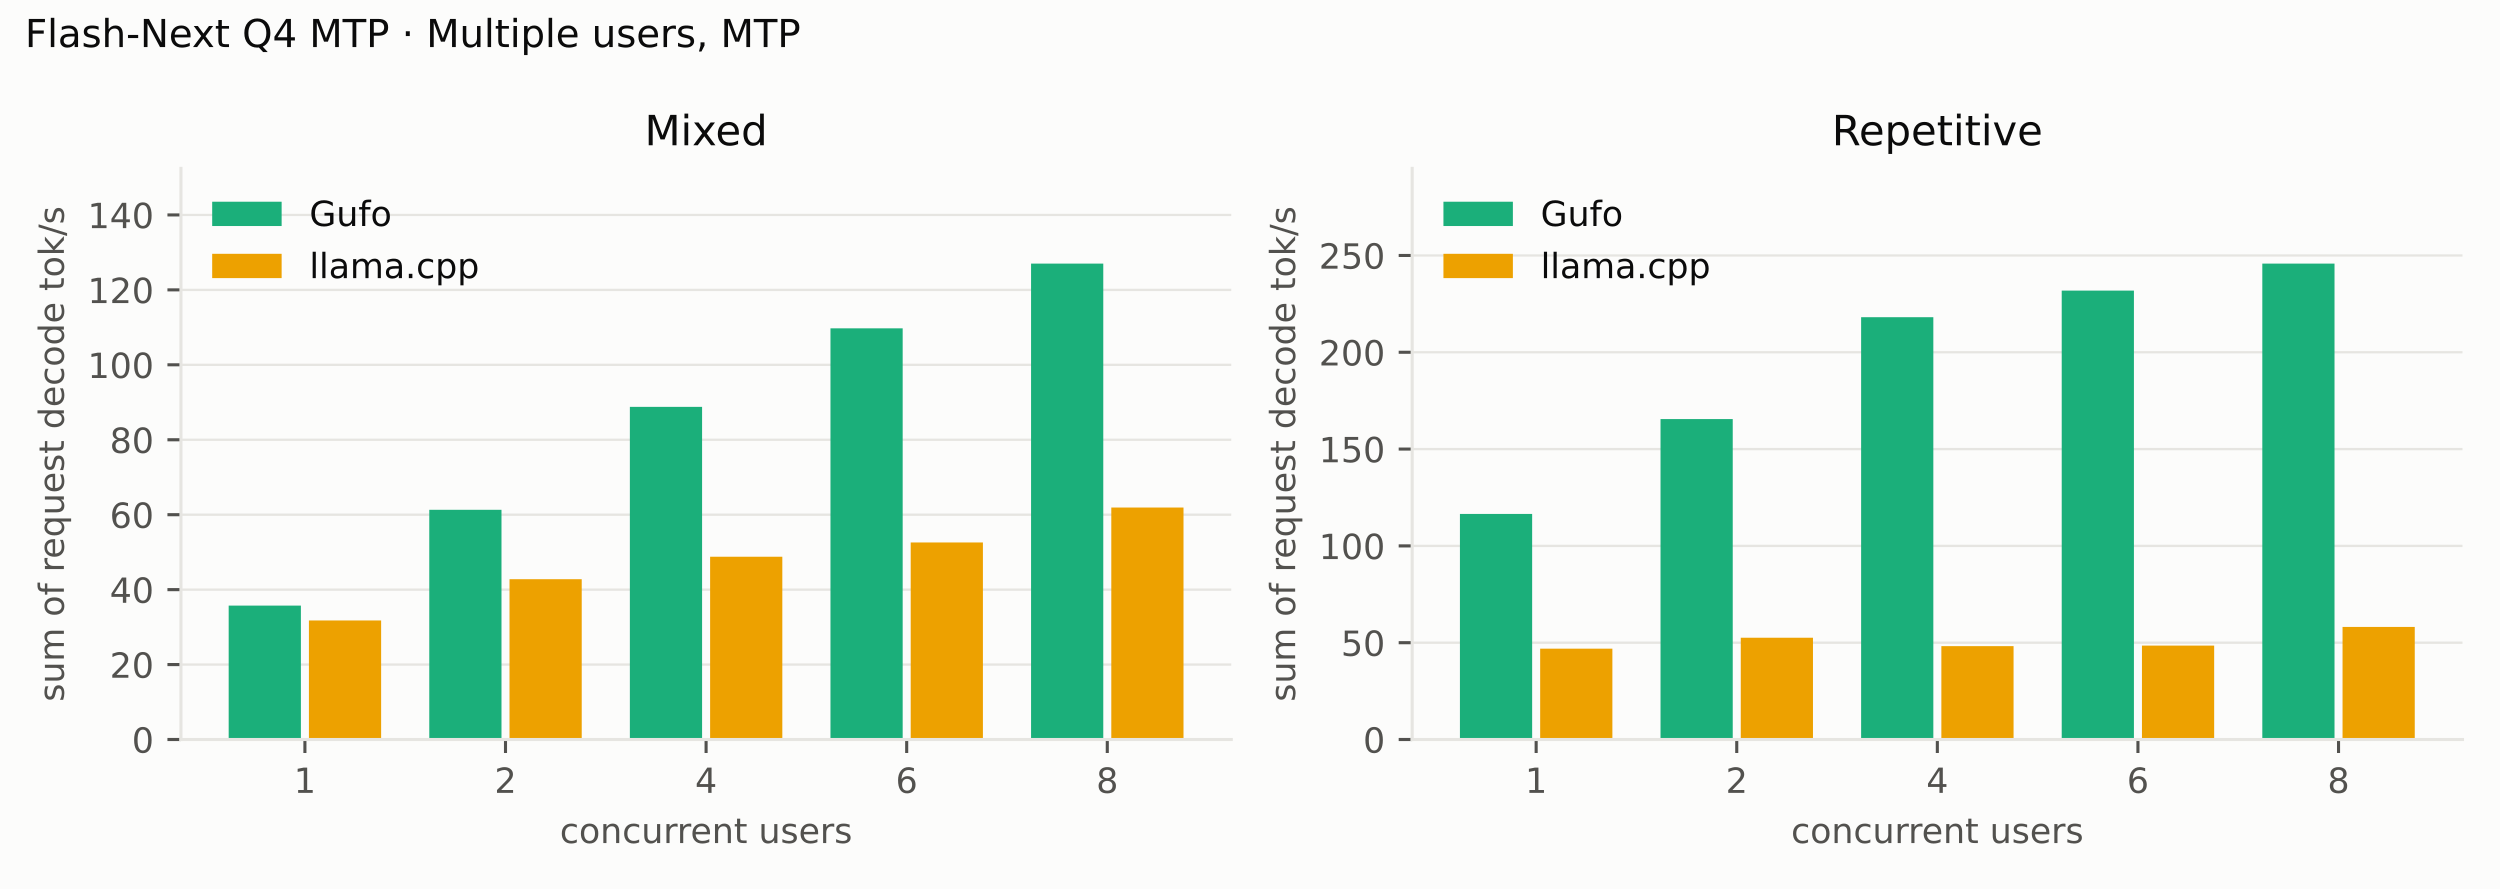
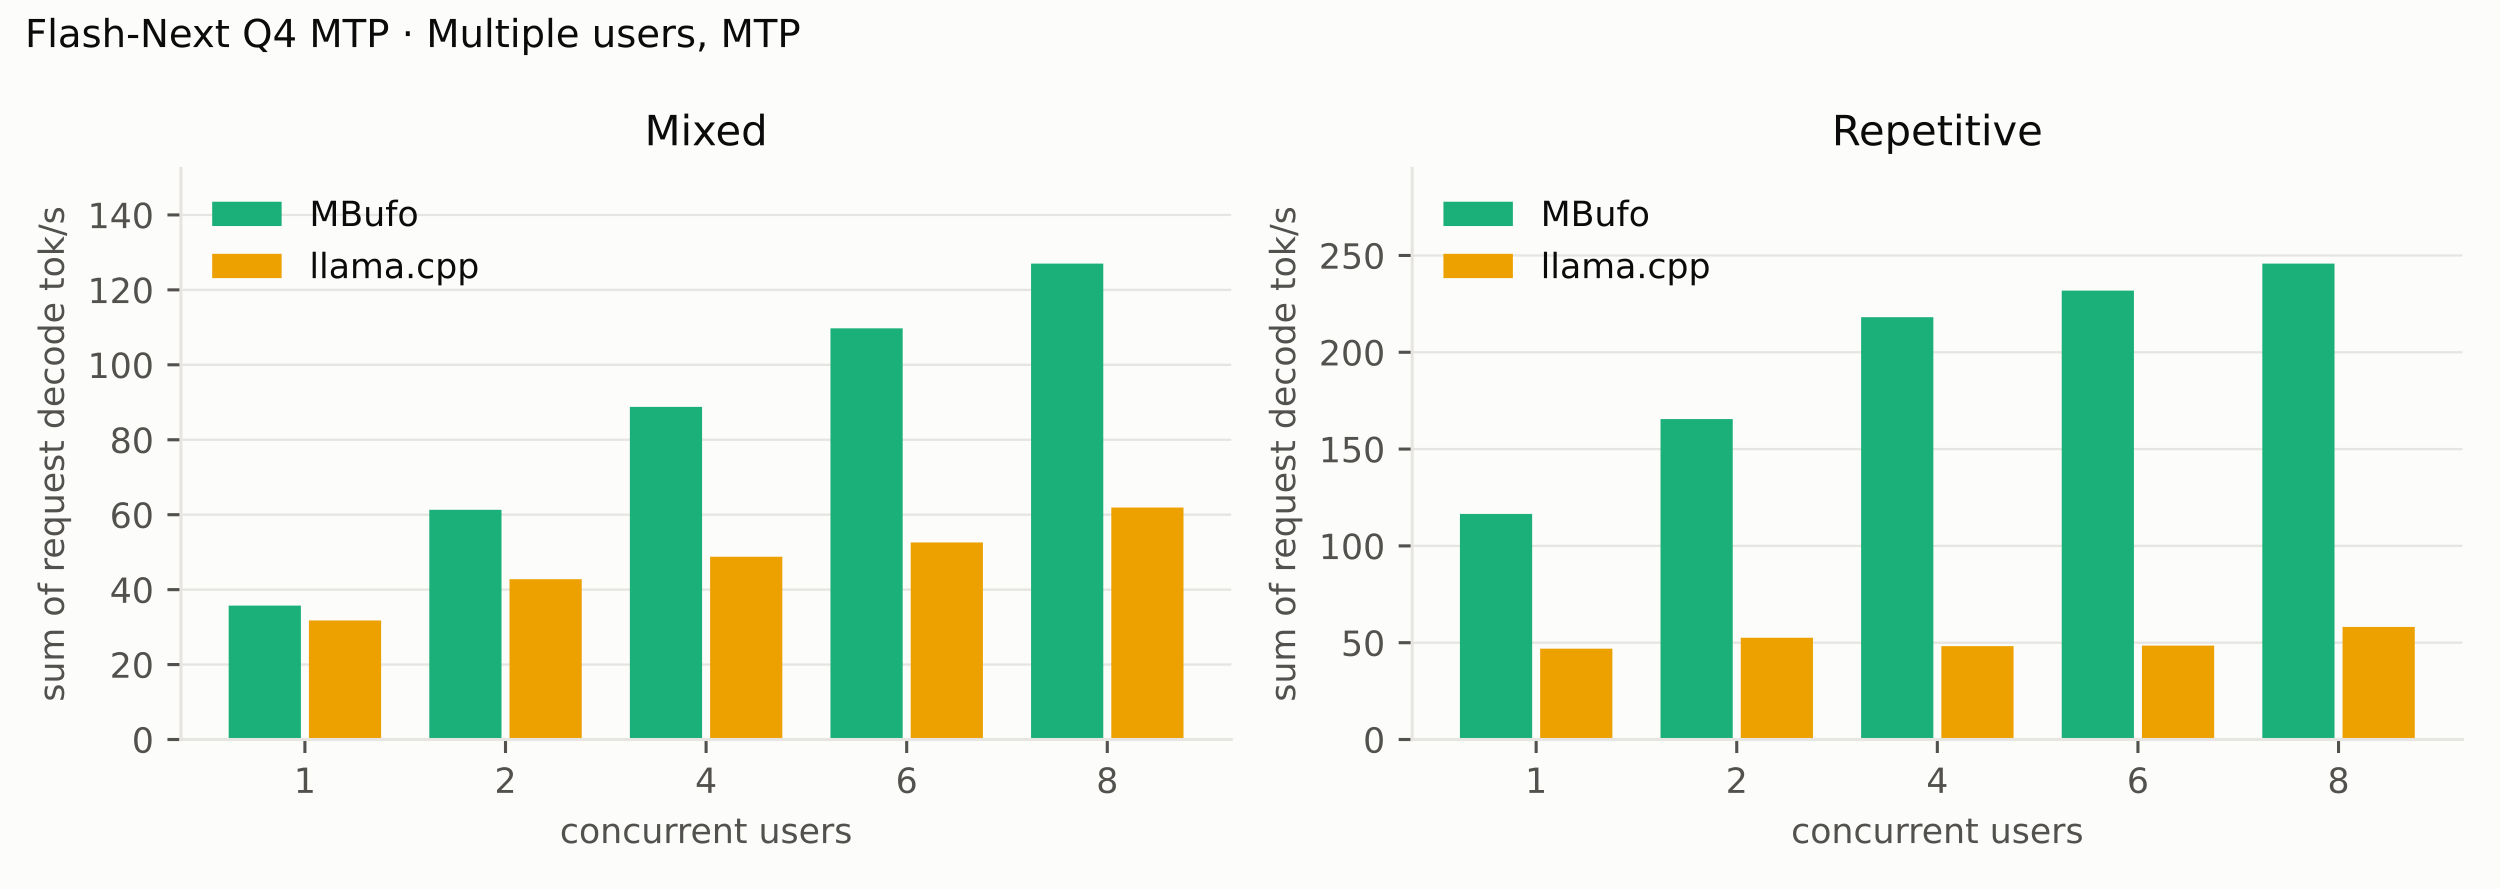
<svg xmlns="http://www.w3.org/2000/svg" xmlns:xlink="http://www.w3.org/1999/xlink" width="648pt" height="230.4pt" viewBox="0 0 648 230.4" version="1.1">
  <defs>
    <style type="text/css">*{stroke-linejoin: round; stroke-linecap: butt}</style>
  </defs>
  <g id="figure_1">
    <g id="patch_1">
      <path d="M 0 230.4 L 648 230.4 L 648 0 L 0 0 z " style="fill: #fcfcfb" />
    </g>
    <g id="axes_1">
      <g id="patch_2">
        <path d="M 46.899 191.68 L 319.14 191.68 L 319.14 43.647 L 46.899 43.647 z " style="fill: #fcfcfb" />
      </g>
      <g id="matplotlib.axis_1">
        <g id="xtick_1">
          <g id="line2d_1">
            <defs>
              <path id="m1ebf051f68" d="M 0 0 L 0 3.5 " style="stroke: #52514e; stroke-width: 0.8" />
            </defs>
            <g>
              <use xlink:href="#m1ebf051f68" x="79.032" y="191.68" style="fill: #52514e; stroke: #52514e; stroke-width: 0.8" />
            </g>
          </g>
          <g id="text_1">
            <text style="font-size: 9px; font-family: 'DejaVu Sans', 'Bitstream Vera Sans', 'Computer Modern Sans Serif', 'Lucida Grande', 'Verdana', 'Geneva', 'Lucid', 'Arial', 'Helvetica', 'Avant Garde', sans-serif; text-anchor: middle; fill: #52514e" x="79.032" y="205.518" transform="rotate(-0 79.03174 205.5179)">1</text>
          </g>
        </g>
        <g id="xtick_2">
          <g id="line2d_2">
            <g>
              <use xlink:href="#m1ebf051f68" x="131.026" y="191.68" style="fill: #52514e; stroke: #52514e; stroke-width: 0.8" />
            </g>
          </g>
          <g id="text_2">
            <text style="font-size: 9px; font-family: 'DejaVu Sans', 'Bitstream Vera Sans', 'Computer Modern Sans Serif', 'Lucida Grande', 'Verdana', 'Geneva', 'Lucid', 'Arial', 'Helvetica', 'Avant Garde', sans-serif; text-anchor: middle; fill: #52514e" x="131.026" y="205.518" transform="rotate(-0 131.0257 205.5179)">2</text>
          </g>
        </g>
        <g id="xtick_3">
          <g id="line2d_3">
            <g>
              <use xlink:href="#m1ebf051f68" x="183.02" y="191.68" style="fill: #52514e; stroke: #52514e; stroke-width: 0.8" />
            </g>
          </g>
          <g id="text_3">
            <text style="font-size: 9px; font-family: 'DejaVu Sans', 'Bitstream Vera Sans', 'Computer Modern Sans Serif', 'Lucida Grande', 'Verdana', 'Geneva', 'Lucid', 'Arial', 'Helvetica', 'Avant Garde', sans-serif; text-anchor: middle; fill: #52514e" x="183.02" y="205.518" transform="rotate(-0 183.0197 205.5179)">4</text>
          </g>
        </g>
        <g id="xtick_4">
          <g id="line2d_4">
            <g>
              <use xlink:href="#m1ebf051f68" x="235.014" y="191.68" style="fill: #52514e; stroke: #52514e; stroke-width: 0.8" />
            </g>
          </g>
          <g id="text_4">
            <text style="font-size: 9px; font-family: 'DejaVu Sans', 'Bitstream Vera Sans', 'Computer Modern Sans Serif', 'Lucida Grande', 'Verdana', 'Geneva', 'Lucid', 'Arial', 'Helvetica', 'Avant Garde', sans-serif; text-anchor: middle; fill: #52514e" x="235.014" y="205.518" transform="rotate(-0 235.0137 205.5179)">6</text>
          </g>
        </g>
        <g id="xtick_5">
          <g id="line2d_5">
            <g>
              <use xlink:href="#m1ebf051f68" x="287.008" y="191.68" style="fill: #52514e; stroke: #52514e; stroke-width: 0.8" />
            </g>
          </g>
          <g id="text_5">
            <text style="font-size: 9px; font-family: 'DejaVu Sans', 'Bitstream Vera Sans', 'Computer Modern Sans Serif', 'Lucida Grande', 'Verdana', 'Geneva', 'Lucid', 'Arial', 'Helvetica', 'Avant Garde', sans-serif; text-anchor: middle; fill: #52514e" x="287.008" y="205.518" transform="rotate(-0 287.0077 205.5179)">8</text>
          </g>
        </g>
        <g id="text_6">
          <text style="font-size: 9px; font-family: 'DejaVu Sans', 'Bitstream Vera Sans', 'Computer Modern Sans Serif', 'Lucida Grande', 'Verdana', 'Geneva', 'Lucid', 'Arial', 'Helvetica', 'Avant Garde', sans-serif; text-anchor: middle; fill: #52514e" x="183.02" y="218.518" transform="rotate(-0 183.0197 218.5179)">concurrent users</text>
        </g>
      </g>
      <g id="matplotlib.axis_2">
        <g id="ytick_1">
          <g id="line2d_6">
            <path d="M 46.899 191.68 L 319.14 191.68 " clip-path="url(#p1bdd1d52e2)" style="fill: none; stroke: #e6e5e1; stroke-width: 0.6; stroke-linecap: square" />
          </g>
          <g id="line2d_7">
            <defs>
              <path id="m680e5b1e24" d="M 0 0 L -3.5 0 " style="stroke: #52514e; stroke-width: 0.8" />
            </defs>
            <g>
              <use xlink:href="#m680e5b1e24" x="46.899" y="191.68" style="fill: #52514e; stroke: #52514e; stroke-width: 0.8" />
            </g>
          </g>
          <g id="text_7">
            <text style="font-size: 9px; font-family: 'DejaVu Sans', 'Bitstream Vera Sans', 'Computer Modern Sans Serif', 'Lucida Grande', 'Verdana', 'Geneva', 'Lucid', 'Arial', 'Helvetica', 'Avant Garde', sans-serif; text-anchor: end; fill: #52514e" x="39.899" y="195.099" transform="rotate(-0 39.89945 195.0989)">0</text>
          </g>
        </g>
        <g id="ytick_2">
          <g id="line2d_8">
            <path d="M 46.899 172.256 L 319.14 172.256 " clip-path="url(#p1bdd1d52e2)" style="fill: none; stroke: #e6e5e1; stroke-width: 0.6; stroke-linecap: square" />
          </g>
          <g id="line2d_9">
            <g>
              <use xlink:href="#m680e5b1e24" x="46.899" y="172.256" style="fill: #52514e; stroke: #52514e; stroke-width: 0.8" />
            </g>
          </g>
          <g id="text_8">
            <text style="font-size: 9px; font-family: 'DejaVu Sans', 'Bitstream Vera Sans', 'Computer Modern Sans Serif', 'Lucida Grande', 'Verdana', 'Geneva', 'Lucid', 'Arial', 'Helvetica', 'Avant Garde', sans-serif; text-anchor: end; fill: #52514e" x="39.899" y="175.675" transform="rotate(-0 39.89945 175.6751)">20</text>
          </g>
        </g>
        <g id="ytick_3">
          <g id="line2d_10">
            <path d="M 46.899 152.832 L 319.14 152.832 " clip-path="url(#p1bdd1d52e2)" style="fill: none; stroke: #e6e5e1; stroke-width: 0.6; stroke-linecap: square" />
          </g>
          <g id="line2d_11">
            <g>
              <use xlink:href="#m680e5b1e24" x="46.899" y="152.832" style="fill: #52514e; stroke: #52514e; stroke-width: 0.8" />
            </g>
          </g>
          <g id="text_9">
            <text style="font-size: 9px; font-family: 'DejaVu Sans', 'Bitstream Vera Sans', 'Computer Modern Sans Serif', 'Lucida Grande', 'Verdana', 'Geneva', 'Lucid', 'Arial', 'Helvetica', 'Avant Garde', sans-serif; text-anchor: end; fill: #52514e" x="39.899" y="156.251" transform="rotate(-0 39.89945 156.2513)">40</text>
          </g>
        </g>
        <g id="ytick_4">
          <g id="line2d_12">
            <path d="M 46.899 133.409 L 319.14 133.409 " clip-path="url(#p1bdd1d52e2)" style="fill: none; stroke: #e6e5e1; stroke-width: 0.6; stroke-linecap: square" />
          </g>
          <g id="line2d_13">
            <g>
              <use xlink:href="#m680e5b1e24" x="46.899" y="133.409" style="fill: #52514e; stroke: #52514e; stroke-width: 0.8" />
            </g>
          </g>
          <g id="text_10">
            <text style="font-size: 9px; font-family: 'DejaVu Sans', 'Bitstream Vera Sans', 'Computer Modern Sans Serif', 'Lucida Grande', 'Verdana', 'Geneva', 'Lucid', 'Arial', 'Helvetica', 'Avant Garde', sans-serif; text-anchor: end; fill: #52514e" x="39.899" y="136.827" transform="rotate(-0 39.89945 136.8274)">60</text>
          </g>
        </g>
        <g id="ytick_5">
          <g id="line2d_14">
            <path d="M 46.899 113.985 L 319.14 113.985 " clip-path="url(#p1bdd1d52e2)" style="fill: none; stroke: #e6e5e1; stroke-width: 0.6; stroke-linecap: square" />
          </g>
          <g id="line2d_15">
            <g>
              <use xlink:href="#m680e5b1e24" x="46.899" y="113.985" style="fill: #52514e; stroke: #52514e; stroke-width: 0.8" />
            </g>
          </g>
          <g id="text_11">
            <text style="font-size: 9px; font-family: 'DejaVu Sans', 'Bitstream Vera Sans', 'Computer Modern Sans Serif', 'Lucida Grande', 'Verdana', 'Geneva', 'Lucid', 'Arial', 'Helvetica', 'Avant Garde', sans-serif; text-anchor: end; fill: #52514e" x="39.899" y="117.404" transform="rotate(-0 39.89945 117.4036)">80</text>
          </g>
        </g>
        <g id="ytick_6">
          <g id="line2d_16">
            <path d="M 46.899 94.561 L 319.14 94.561 " clip-path="url(#p1bdd1d52e2)" style="fill: none; stroke: #e6e5e1; stroke-width: 0.6; stroke-linecap: square" />
          </g>
          <g id="line2d_17">
            <g>
              <use xlink:href="#m680e5b1e24" x="46.899" y="94.561" style="fill: #52514e; stroke: #52514e; stroke-width: 0.8" />
            </g>
          </g>
          <g id="text_12">
            <text style="font-size: 9px; font-family: 'DejaVu Sans', 'Bitstream Vera Sans', 'Computer Modern Sans Serif', 'Lucida Grande', 'Verdana', 'Geneva', 'Lucid', 'Arial', 'Helvetica', 'Avant Garde', sans-serif; text-anchor: end; fill: #52514e" x="39.899" y="97.98" transform="rotate(-0 39.89945 97.97979)">100</text>
          </g>
        </g>
        <g id="ytick_7">
          <g id="line2d_18">
            <path d="M 46.899 75.137 L 319.14 75.137 " clip-path="url(#p1bdd1d52e2)" style="fill: none; stroke: #e6e5e1; stroke-width: 0.6; stroke-linecap: square" />
          </g>
          <g id="line2d_19">
            <g>
              <use xlink:href="#m680e5b1e24" x="46.899" y="75.137" style="fill: #52514e; stroke: #52514e; stroke-width: 0.8" />
            </g>
          </g>
          <g id="text_13">
            <text style="font-size: 9px; font-family: 'DejaVu Sans', 'Bitstream Vera Sans', 'Computer Modern Sans Serif', 'Lucida Grande', 'Verdana', 'Geneva', 'Lucid', 'Arial', 'Helvetica', 'Avant Garde', sans-serif; text-anchor: end; fill: #52514e" x="39.899" y="78.556" transform="rotate(-0 39.89945 78.55595)">120</text>
          </g>
        </g>
        <g id="ytick_8">
          <g id="line2d_20">
            <path d="M 46.899 55.713 L 319.14 55.713 " clip-path="url(#p1bdd1d52e2)" style="fill: none; stroke: #e6e5e1; stroke-width: 0.6; stroke-linecap: square" />
          </g>
          <g id="line2d_21">
            <g>
              <use xlink:href="#m680e5b1e24" x="46.899" y="55.713" style="fill: #52514e; stroke: #52514e; stroke-width: 0.8" />
            </g>
          </g>
          <g id="text_14">
            <text style="font-size: 9px; font-family: 'DejaVu Sans', 'Bitstream Vera Sans', 'Computer Modern Sans Serif', 'Lucida Grande', 'Verdana', 'Geneva', 'Lucid', 'Arial', 'Helvetica', 'Avant Garde', sans-serif; text-anchor: end; fill: #52514e" x="39.899" y="59.132" transform="rotate(-0 39.89945 59.13212)">140</text>
          </g>
        </g>
        <g id="text_15">
          <text style="font-size: 9px; font-family: 'DejaVu Sans', 'Bitstream Vera Sans', 'Computer Modern Sans Serif', 'Lucida Grande', 'Verdana', 'Geneva', 'Lucid', 'Arial', 'Helvetica', 'Avant Garde', sans-serif; text-anchor: middle; fill: #52514e" x="16.559" y="117.664" transform="rotate(-90 16.55859 117.6635)">sum of request decode tok/s</text>
        </g>
      </g>
      <g id="patch_3">
        <path d="M 59.274 191.68 L 77.992 191.68 L 77.992 156.97 L 59.274 156.97 z " clip-path="url(#p1bdd1d52e2)" style="fill: #1baf7a" />
      </g>
      <g id="patch_4">
        <path d="M 111.268 191.68 L 129.986 191.68 L 129.986 132.146 L 111.268 132.146 z " clip-path="url(#p1bdd1d52e2)" style="fill: #1baf7a" />
      </g>
      <g id="patch_5">
        <path d="M 163.262 191.68 L 181.98 191.68 L 181.98 105.467 L 163.262 105.467 z " clip-path="url(#p1bdd1d52e2)" style="fill: #1baf7a" />
      </g>
      <g id="patch_6">
        <path d="M 215.256 191.68 L 233.974 191.68 L 233.974 85.101 L 215.256 85.101 z " clip-path="url(#p1bdd1d52e2)" style="fill: #1baf7a" />
      </g>
      <g id="patch_7">
        <path d="M 267.25 191.68 L 285.968 191.68 L 285.968 68.319 L 267.25 68.319 z " clip-path="url(#p1bdd1d52e2)" style="fill: #1baf7a" />
      </g>
      <g id="patch_8">
        <path d="M 80.072 191.68 L 98.789 191.68 L 98.789 160.825 L 80.072 160.825 z " clip-path="url(#p1bdd1d52e2)" style="fill: #eda100" />
      </g>
      <g id="patch_9">
        <path d="M 132.066 191.68 L 150.783 191.68 L 150.783 150.123 L 132.066 150.123 z " clip-path="url(#p1bdd1d52e2)" style="fill: #eda100" />
      </g>
      <g id="patch_10">
        <path d="M 184.06 191.68 L 202.777 191.68 L 202.777 144.305 L 184.06 144.305 z " clip-path="url(#p1bdd1d52e2)" style="fill: #eda100" />
      </g>
      <g id="patch_11">
        <path d="M 236.054 191.68 L 254.771 191.68 L 254.771 140.605 L 236.054 140.605 z " clip-path="url(#p1bdd1d52e2)" style="fill: #eda100" />
      </g>
      <g id="patch_12">
        <path d="M 288.048 191.68 L 306.765 191.68 L 306.765 131.544 L 288.048 131.544 z " clip-path="url(#p1bdd1d52e2)" style="fill: #eda100" />
      </g>
      <g id="patch_13">
        <path d="M 46.899 191.68 L 46.899 43.647 " style="fill: none; stroke: #e6e5e1; stroke-width: 0.8; stroke-linejoin: miter; stroke-linecap: square" />
      </g>
      <g id="patch_14">
        <path d="M 46.899 191.68 L 319.14 191.68 " style="fill: none; stroke: #e6e5e1; stroke-width: 0.8; stroke-linejoin: miter; stroke-linecap: square" />
      </g>
      <g id="text_16">
        <text style="font-size: 10.8px; font-family: 'DejaVu Sans', 'Bitstream Vera Sans', 'Computer Modern Sans Serif', 'Lucida Grande', 'Verdana', 'Geneva', 'Lucid', 'Arial', 'Helvetica', 'Avant Garde', sans-serif; text-anchor: middle; fill: #0b0b0b" x="183.02" y="37.647" transform="rotate(-0 183.0197 37.64709)">Mixed</text>
      </g>
      <g id="legend_1">
        <g id="patch_15">
          <path d="M 54.999 58.586 L 72.999 58.586 L 72.999 52.286 L 54.999 52.286 z " style="fill: #1baf7a" />
        </g>
        <g id="text_17">
-           <text style="font-size: 9px; font-family: 'DejaVu Sans', 'Bitstream Vera Sans', 'Computer Modern Sans Serif', 'Lucida Grande', 'Verdana', 'Geneva', 'Lucid', 'Arial', 'Helvetica', 'Avant Garde', sans-serif; text-anchor: start; fill: #0b0b0b" x="80.199" y="58.586" transform="rotate(-0 80.19945 58.58569)">Gufo</text>
+           <text style="font-size: 9px; font-family: 'DejaVu Sans', 'Bitstream Vera Sans', 'Computer Modern Sans Serif', 'Lucida Grande', 'Verdana', 'Geneva', 'Lucid', 'Arial', 'Helvetica', 'Avant Garde', sans-serif; text-anchor: start; fill: #0b0b0b" x="80.199" y="58.586" transform="rotate(-0 80.19945 58.58569)">MBufo</text>
        </g>
        <g id="patch_16">
          <path d="M 54.999 72.086 L 72.999 72.086 L 72.999 65.786 L 54.999 65.786 z " style="fill: #eda100" />
        </g>
        <g id="text_18">
          <text style="font-size: 9px; font-family: 'DejaVu Sans', 'Bitstream Vera Sans', 'Computer Modern Sans Serif', 'Lucida Grande', 'Verdana', 'Geneva', 'Lucid', 'Arial', 'Helvetica', 'Avant Garde', sans-serif; text-anchor: start; fill: #0b0b0b" x="80.199" y="72.086" transform="rotate(-0 80.19945 72.08639)">llama.cpp</text>
        </g>
      </g>
    </g>
    <g id="axes_2">
      <g id="patch_17">
        <path d="M 366.039 191.68 L 638.28 191.68 L 638.28 43.647 L 366.039 43.647 z " style="fill: #fcfcfb" />
      </g>
      <g id="matplotlib.axis_3">
        <g id="xtick_6">
          <g id="line2d_22">
            <g>
              <use xlink:href="#m1ebf051f68" x="398.172" y="191.68" style="fill: #52514e; stroke: #52514e; stroke-width: 0.8" />
            </g>
          </g>
          <g id="text_19">
            <text style="font-size: 9px; font-family: 'DejaVu Sans', 'Bitstream Vera Sans', 'Computer Modern Sans Serif', 'Lucida Grande', 'Verdana', 'Geneva', 'Lucid', 'Arial', 'Helvetica', 'Avant Garde', sans-serif; text-anchor: middle; fill: #52514e" x="398.172" y="205.518" transform="rotate(-0 398.1717 205.5179)">1</text>
          </g>
        </g>
        <g id="xtick_7">
          <g id="line2d_23">
            <g>
              <use xlink:href="#m1ebf051f68" x="450.166" y="191.68" style="fill: #52514e; stroke: #52514e; stroke-width: 0.8" />
            </g>
          </g>
          <g id="text_20">
            <text style="font-size: 9px; font-family: 'DejaVu Sans', 'Bitstream Vera Sans', 'Computer Modern Sans Serif', 'Lucida Grande', 'Verdana', 'Geneva', 'Lucid', 'Arial', 'Helvetica', 'Avant Garde', sans-serif; text-anchor: middle; fill: #52514e" x="450.166" y="205.518" transform="rotate(-0 450.1657 205.5179)">2</text>
          </g>
        </g>
        <g id="xtick_8">
          <g id="line2d_24">
            <g>
              <use xlink:href="#m1ebf051f68" x="502.16" y="191.68" style="fill: #52514e; stroke: #52514e; stroke-width: 0.8" />
            </g>
          </g>
          <g id="text_21">
            <text style="font-size: 9px; font-family: 'DejaVu Sans', 'Bitstream Vera Sans', 'Computer Modern Sans Serif', 'Lucida Grande', 'Verdana', 'Geneva', 'Lucid', 'Arial', 'Helvetica', 'Avant Garde', sans-serif; text-anchor: middle; fill: #52514e" x="502.16" y="205.518" transform="rotate(-0 502.1597 205.5179)">4</text>
          </g>
        </g>
        <g id="xtick_9">
          <g id="line2d_25">
            <g>
              <use xlink:href="#m1ebf051f68" x="554.154" y="191.68" style="fill: #52514e; stroke: #52514e; stroke-width: 0.8" />
            </g>
          </g>
          <g id="text_22">
            <text style="font-size: 9px; font-family: 'DejaVu Sans', 'Bitstream Vera Sans', 'Computer Modern Sans Serif', 'Lucida Grande', 'Verdana', 'Geneva', 'Lucid', 'Arial', 'Helvetica', 'Avant Garde', sans-serif; text-anchor: middle; fill: #52514e" x="554.154" y="205.518" transform="rotate(-0 554.1537 205.5179)">6</text>
          </g>
        </g>
        <g id="xtick_10">
          <g id="line2d_26">
            <g>
              <use xlink:href="#m1ebf051f68" x="606.148" y="191.68" style="fill: #52514e; stroke: #52514e; stroke-width: 0.8" />
            </g>
          </g>
          <g id="text_23">
            <text style="font-size: 9px; font-family: 'DejaVu Sans', 'Bitstream Vera Sans', 'Computer Modern Sans Serif', 'Lucida Grande', 'Verdana', 'Geneva', 'Lucid', 'Arial', 'Helvetica', 'Avant Garde', sans-serif; text-anchor: middle; fill: #52514e" x="606.148" y="205.518" transform="rotate(-0 606.1477 205.5179)">8</text>
          </g>
        </g>
        <g id="text_24">
          <text style="font-size: 9px; font-family: 'DejaVu Sans', 'Bitstream Vera Sans', 'Computer Modern Sans Serif', 'Lucida Grande', 'Verdana', 'Geneva', 'Lucid', 'Arial', 'Helvetica', 'Avant Garde', sans-serif; text-anchor: middle; fill: #52514e" x="502.16" y="218.518" transform="rotate(-0 502.1597 218.5179)">concurrent users</text>
        </g>
      </g>
      <g id="matplotlib.axis_4">
        <g id="ytick_9">
          <g id="line2d_27">
            <path d="M 366.039 191.68 L 638.28 191.68 " clip-path="url(#pbed3e39741)" style="fill: none; stroke: #e6e5e1; stroke-width: 0.6; stroke-linecap: square" />
          </g>
          <g id="line2d_28">
            <g>
              <use xlink:href="#m680e5b1e24" x="366.039" y="191.68" style="fill: #52514e; stroke: #52514e; stroke-width: 0.8" />
            </g>
          </g>
          <g id="text_25">
            <text style="font-size: 9px; font-family: 'DejaVu Sans', 'Bitstream Vera Sans', 'Computer Modern Sans Serif', 'Lucida Grande', 'Verdana', 'Geneva', 'Lucid', 'Arial', 'Helvetica', 'Avant Garde', sans-serif; text-anchor: end; fill: #52514e" x="359.039" y="195.099" transform="rotate(-0 359.0395 195.0989)">0</text>
          </g>
        </g>
        <g id="ytick_10">
          <g id="line2d_29">
            <path d="M 366.039 166.587 L 638.28 166.587 " clip-path="url(#pbed3e39741)" style="fill: none; stroke: #e6e5e1; stroke-width: 0.6; stroke-linecap: square" />
          </g>
          <g id="line2d_30">
            <g>
              <use xlink:href="#m680e5b1e24" x="366.039" y="166.587" style="fill: #52514e; stroke: #52514e; stroke-width: 0.8" />
            </g>
          </g>
          <g id="text_26">
            <text style="font-size: 9px; font-family: 'DejaVu Sans', 'Bitstream Vera Sans', 'Computer Modern Sans Serif', 'Lucida Grande', 'Verdana', 'Geneva', 'Lucid', 'Arial', 'Helvetica', 'Avant Garde', sans-serif; text-anchor: end; fill: #52514e" x="359.039" y="170.006" transform="rotate(-0 359.0395 170.0062)">50</text>
          </g>
        </g>
        <g id="ytick_11">
          <g id="line2d_31">
            <path d="M 366.039 141.495 L 638.28 141.495 " clip-path="url(#pbed3e39741)" style="fill: none; stroke: #e6e5e1; stroke-width: 0.6; stroke-linecap: square" />
          </g>
          <g id="line2d_32">
            <g>
              <use xlink:href="#m680e5b1e24" x="366.039" y="141.495" style="fill: #52514e; stroke: #52514e; stroke-width: 0.8" />
            </g>
          </g>
          <g id="text_27">
            <text style="font-size: 9px; font-family: 'DejaVu Sans', 'Bitstream Vera Sans', 'Computer Modern Sans Serif', 'Lucida Grande', 'Verdana', 'Geneva', 'Lucid', 'Arial', 'Helvetica', 'Avant Garde', sans-serif; text-anchor: end; fill: #52514e" x="359.039" y="144.914" transform="rotate(-0 359.0395 144.9135)">100</text>
          </g>
        </g>
        <g id="ytick_12">
          <g id="line2d_33">
            <path d="M 366.039 116.402 L 638.28 116.402 " clip-path="url(#pbed3e39741)" style="fill: none; stroke: #e6e5e1; stroke-width: 0.6; stroke-linecap: square" />
          </g>
          <g id="line2d_34">
            <g>
              <use xlink:href="#m680e5b1e24" x="366.039" y="116.402" style="fill: #52514e; stroke: #52514e; stroke-width: 0.8" />
            </g>
          </g>
          <g id="text_28">
            <text style="font-size: 9px; font-family: 'DejaVu Sans', 'Bitstream Vera Sans', 'Computer Modern Sans Serif', 'Lucida Grande', 'Verdana', 'Geneva', 'Lucid', 'Arial', 'Helvetica', 'Avant Garde', sans-serif; text-anchor: end; fill: #52514e" x="359.039" y="119.821" transform="rotate(-0 359.0395 119.8208)">150</text>
          </g>
        </g>
        <g id="ytick_13">
          <g id="line2d_35">
            <path d="M 366.039 91.309 L 638.28 91.309 " clip-path="url(#pbed3e39741)" style="fill: none; stroke: #e6e5e1; stroke-width: 0.6; stroke-linecap: square" />
          </g>
          <g id="line2d_36">
            <g>
              <use xlink:href="#m680e5b1e24" x="366.039" y="91.309" style="fill: #52514e; stroke: #52514e; stroke-width: 0.8" />
            </g>
          </g>
          <g id="text_29">
            <text style="font-size: 9px; font-family: 'DejaVu Sans', 'Bitstream Vera Sans', 'Computer Modern Sans Serif', 'Lucida Grande', 'Verdana', 'Geneva', 'Lucid', 'Arial', 'Helvetica', 'Avant Garde', sans-serif; text-anchor: end; fill: #52514e" x="359.039" y="94.728" transform="rotate(-0 359.0395 94.72813)">200</text>
          </g>
        </g>
        <g id="ytick_14">
          <g id="line2d_37">
            <path d="M 366.039 66.216 L 638.28 66.216 " clip-path="url(#pbed3e39741)" style="fill: none; stroke: #e6e5e1; stroke-width: 0.6; stroke-linecap: square" />
          </g>
          <g id="line2d_38">
            <g>
              <use xlink:href="#m680e5b1e24" x="366.039" y="66.216" style="fill: #52514e; stroke: #52514e; stroke-width: 0.8" />
            </g>
          </g>
          <g id="text_30">
            <text style="font-size: 9px; font-family: 'DejaVu Sans', 'Bitstream Vera Sans', 'Computer Modern Sans Serif', 'Lucida Grande', 'Verdana', 'Geneva', 'Lucid', 'Arial', 'Helvetica', 'Avant Garde', sans-serif; text-anchor: end; fill: #52514e" x="359.039" y="69.635" transform="rotate(-0 359.0395 69.63542)">250</text>
          </g>
        </g>
        <g id="text_31">
          <text style="font-size: 9px; font-family: 'DejaVu Sans', 'Bitstream Vera Sans', 'Computer Modern Sans Serif', 'Lucida Grande', 'Verdana', 'Geneva', 'Lucid', 'Arial', 'Helvetica', 'Avant Garde', sans-serif; text-anchor: middle; fill: #52514e" x="335.699" y="117.664" transform="rotate(-90 335.6986 117.6635)">sum of request decode tok/s</text>
        </g>
      </g>
      <g id="patch_18">
        <path d="M 378.414 191.68 L 397.132 191.68 L 397.132 133.214 L 378.414 133.214 z " clip-path="url(#pbed3e39741)" style="fill: #1baf7a" />
      </g>
      <g id="patch_19">
        <path d="M 430.408 191.68 L 449.126 191.68 L 449.126 108.623 L 430.408 108.623 z " clip-path="url(#pbed3e39741)" style="fill: #1baf7a" />
      </g>
      <g id="patch_20">
        <path d="M 482.402 191.68 L 501.12 191.68 L 501.12 82.216 L 482.402 82.216 z " clip-path="url(#pbed3e39741)" style="fill: #1baf7a" />
      </g>
      <g id="patch_21">
        <path d="M 534.396 191.68 L 553.114 191.68 L 553.114 75.325 L 534.396 75.325 z " clip-path="url(#pbed3e39741)" style="fill: #1baf7a" />
      </g>
      <g id="patch_22">
        <path d="M 586.39 191.68 L 605.108 191.68 L 605.108 68.319 L 586.39 68.319 z " clip-path="url(#pbed3e39741)" style="fill: #1baf7a" />
      </g>
      <g id="patch_23">
        <path d="M 399.212 191.68 L 417.929 191.68 L 417.929 168.128 L 399.212 168.128 z " clip-path="url(#pbed3e39741)" style="fill: #eda100" />
      </g>
      <g id="patch_24">
        <path d="M 451.206 191.68 L 469.923 191.68 L 469.923 165.298 L 451.206 165.298 z " clip-path="url(#pbed3e39741)" style="fill: #eda100" />
      </g>
      <g id="patch_25">
        <path d="M 503.2 191.68 L 521.917 191.68 L 521.917 167.476 L 503.2 167.476 z " clip-path="url(#pbed3e39741)" style="fill: #eda100" />
      </g>
      <g id="patch_26">
        <path d="M 555.194 191.68 L 573.911 191.68 L 573.911 167.335 L 555.194 167.335 z " clip-path="url(#pbed3e39741)" style="fill: #eda100" />
      </g>
      <g id="patch_27">
        <path d="M 607.188 191.68 L 625.905 191.68 L 625.905 162.507 L 607.188 162.507 z " clip-path="url(#pbed3e39741)" style="fill: #eda100" />
      </g>
      <g id="patch_28">
        <path d="M 366.039 191.68 L 366.039 43.647 " style="fill: none; stroke: #e6e5e1; stroke-width: 0.8; stroke-linejoin: miter; stroke-linecap: square" />
      </g>
      <g id="patch_29">
        <path d="M 366.039 191.68 L 638.28 191.68 " style="fill: none; stroke: #e6e5e1; stroke-width: 0.8; stroke-linejoin: miter; stroke-linecap: square" />
      </g>
      <g id="text_32">
        <text style="font-size: 10.8px; font-family: 'DejaVu Sans', 'Bitstream Vera Sans', 'Computer Modern Sans Serif', 'Lucida Grande', 'Verdana', 'Geneva', 'Lucid', 'Arial', 'Helvetica', 'Avant Garde', sans-serif; text-anchor: middle; fill: #0b0b0b" x="502.16" y="37.647" transform="rotate(-0 502.1597 37.64709)">Repetitive</text>
      </g>
      <g id="legend_2">
        <g id="patch_30">
          <path d="M 374.139 58.586 L 392.139 58.586 L 392.139 52.286 L 374.139 52.286 z " style="fill: #1baf7a" />
        </g>
        <g id="text_33">
-           <text style="font-size: 9px; font-family: 'DejaVu Sans', 'Bitstream Vera Sans', 'Computer Modern Sans Serif', 'Lucida Grande', 'Verdana', 'Geneva', 'Lucid', 'Arial', 'Helvetica', 'Avant Garde', sans-serif; text-anchor: start; fill: #0b0b0b" x="399.339" y="58.586" transform="rotate(-0 399.3395 58.58569)">Gufo</text>
+           <text style="font-size: 9px; font-family: 'DejaVu Sans', 'Bitstream Vera Sans', 'Computer Modern Sans Serif', 'Lucida Grande', 'Verdana', 'Geneva', 'Lucid', 'Arial', 'Helvetica', 'Avant Garde', sans-serif; text-anchor: start; fill: #0b0b0b" x="399.339" y="58.586" transform="rotate(-0 399.3395 58.58569)">MBufo</text>
        </g>
        <g id="patch_31">
          <path d="M 374.139 72.086 L 392.139 72.086 L 392.139 65.786 L 374.139 65.786 z " style="fill: #eda100" />
        </g>
        <g id="text_34">
          <text style="font-size: 9px; font-family: 'DejaVu Sans', 'Bitstream Vera Sans', 'Computer Modern Sans Serif', 'Lucida Grande', 'Verdana', 'Geneva', 'Lucid', 'Arial', 'Helvetica', 'Avant Garde', sans-serif; text-anchor: start; fill: #0b0b0b" x="399.339" y="72.086" transform="rotate(-0 399.3395 72.08639)">llama.cpp</text>
        </g>
      </g>
    </g>
    <g id="text_35">
      <text style="font-size: 10px; font-family: 'DejaVu Sans', 'Bitstream Vera Sans', 'Computer Modern Sans Serif', 'Lucida Grande', 'Verdana', 'Geneva', 'Lucid', 'Arial', 'Helvetica', 'Avant Garde', sans-serif; text-anchor: start; fill: #0b0b0b" x="6.48" y="12.206" transform="rotate(-0 6.48 12.20644)">Flash-Next Q4 MTP · Multiple users, MTP</text>
    </g>
  </g>
  <defs>
    <clipPath id="p1bdd1d52e2">
      <rect x="46.899" y="43.647" width="272.241" height="148.033" />
    </clipPath>
    <clipPath id="pbed3e39741">
      <rect x="366.039" y="43.647" width="272.241" height="148.033" />
    </clipPath>
  </defs>
</svg>
